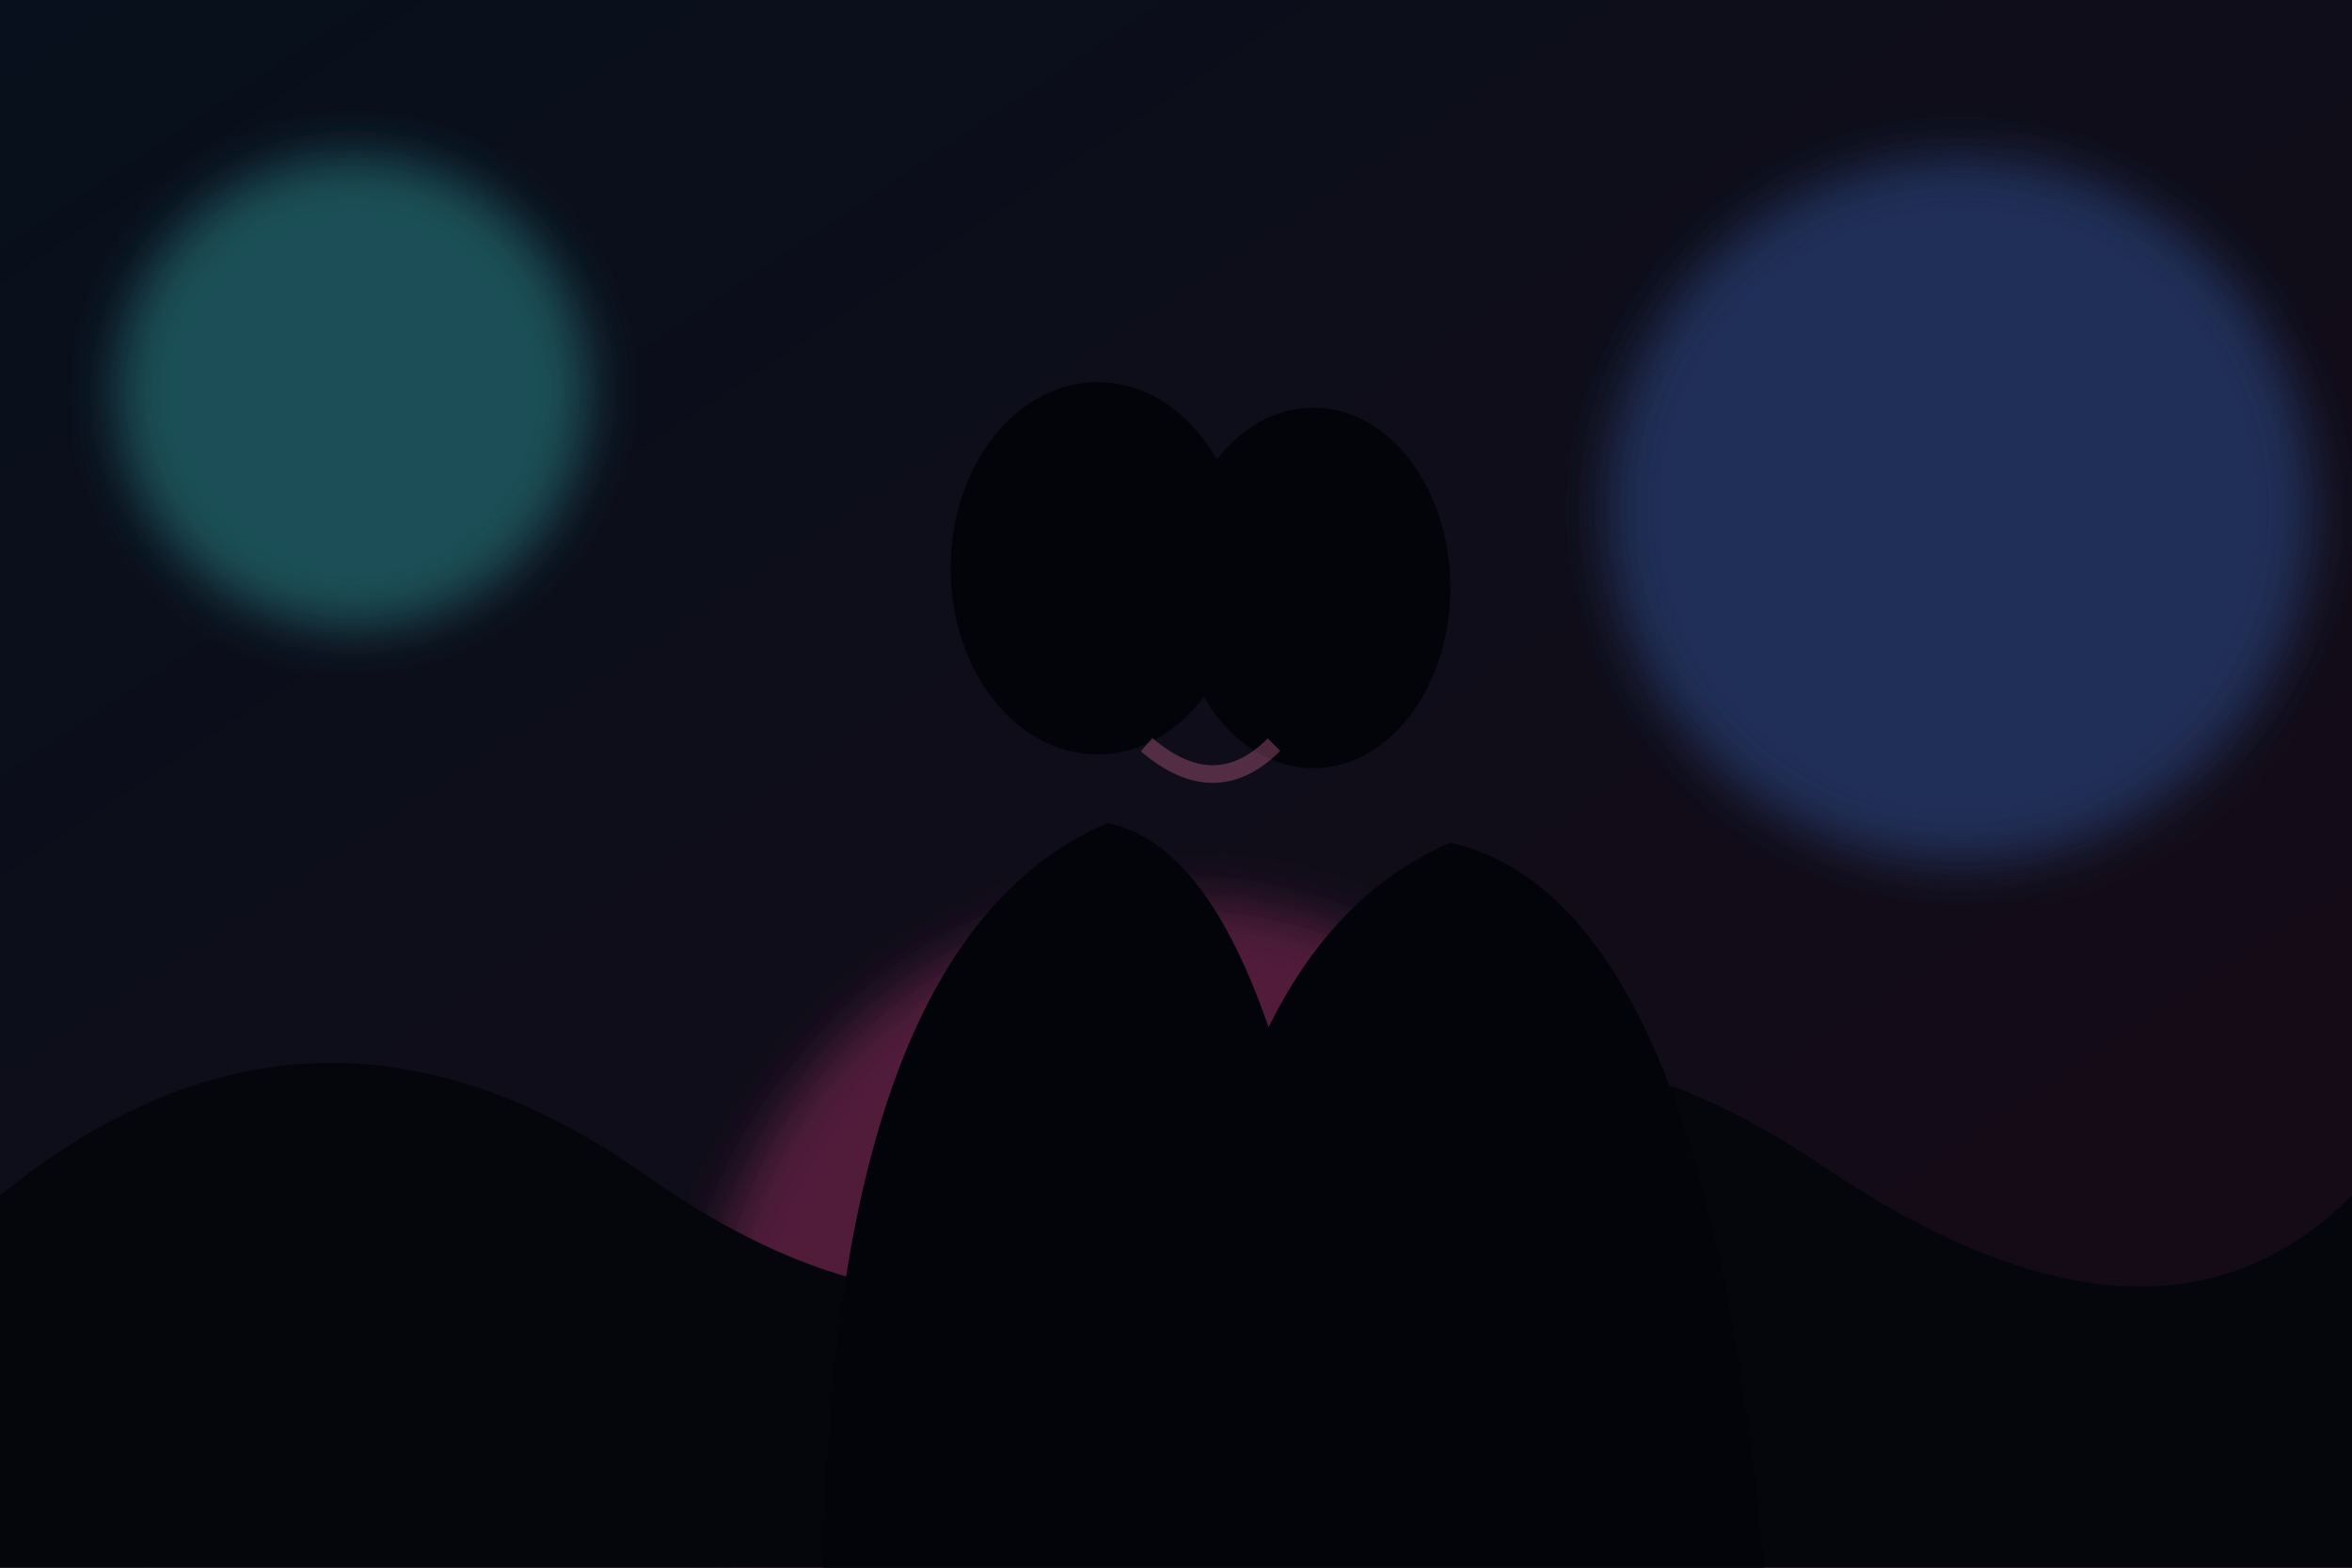
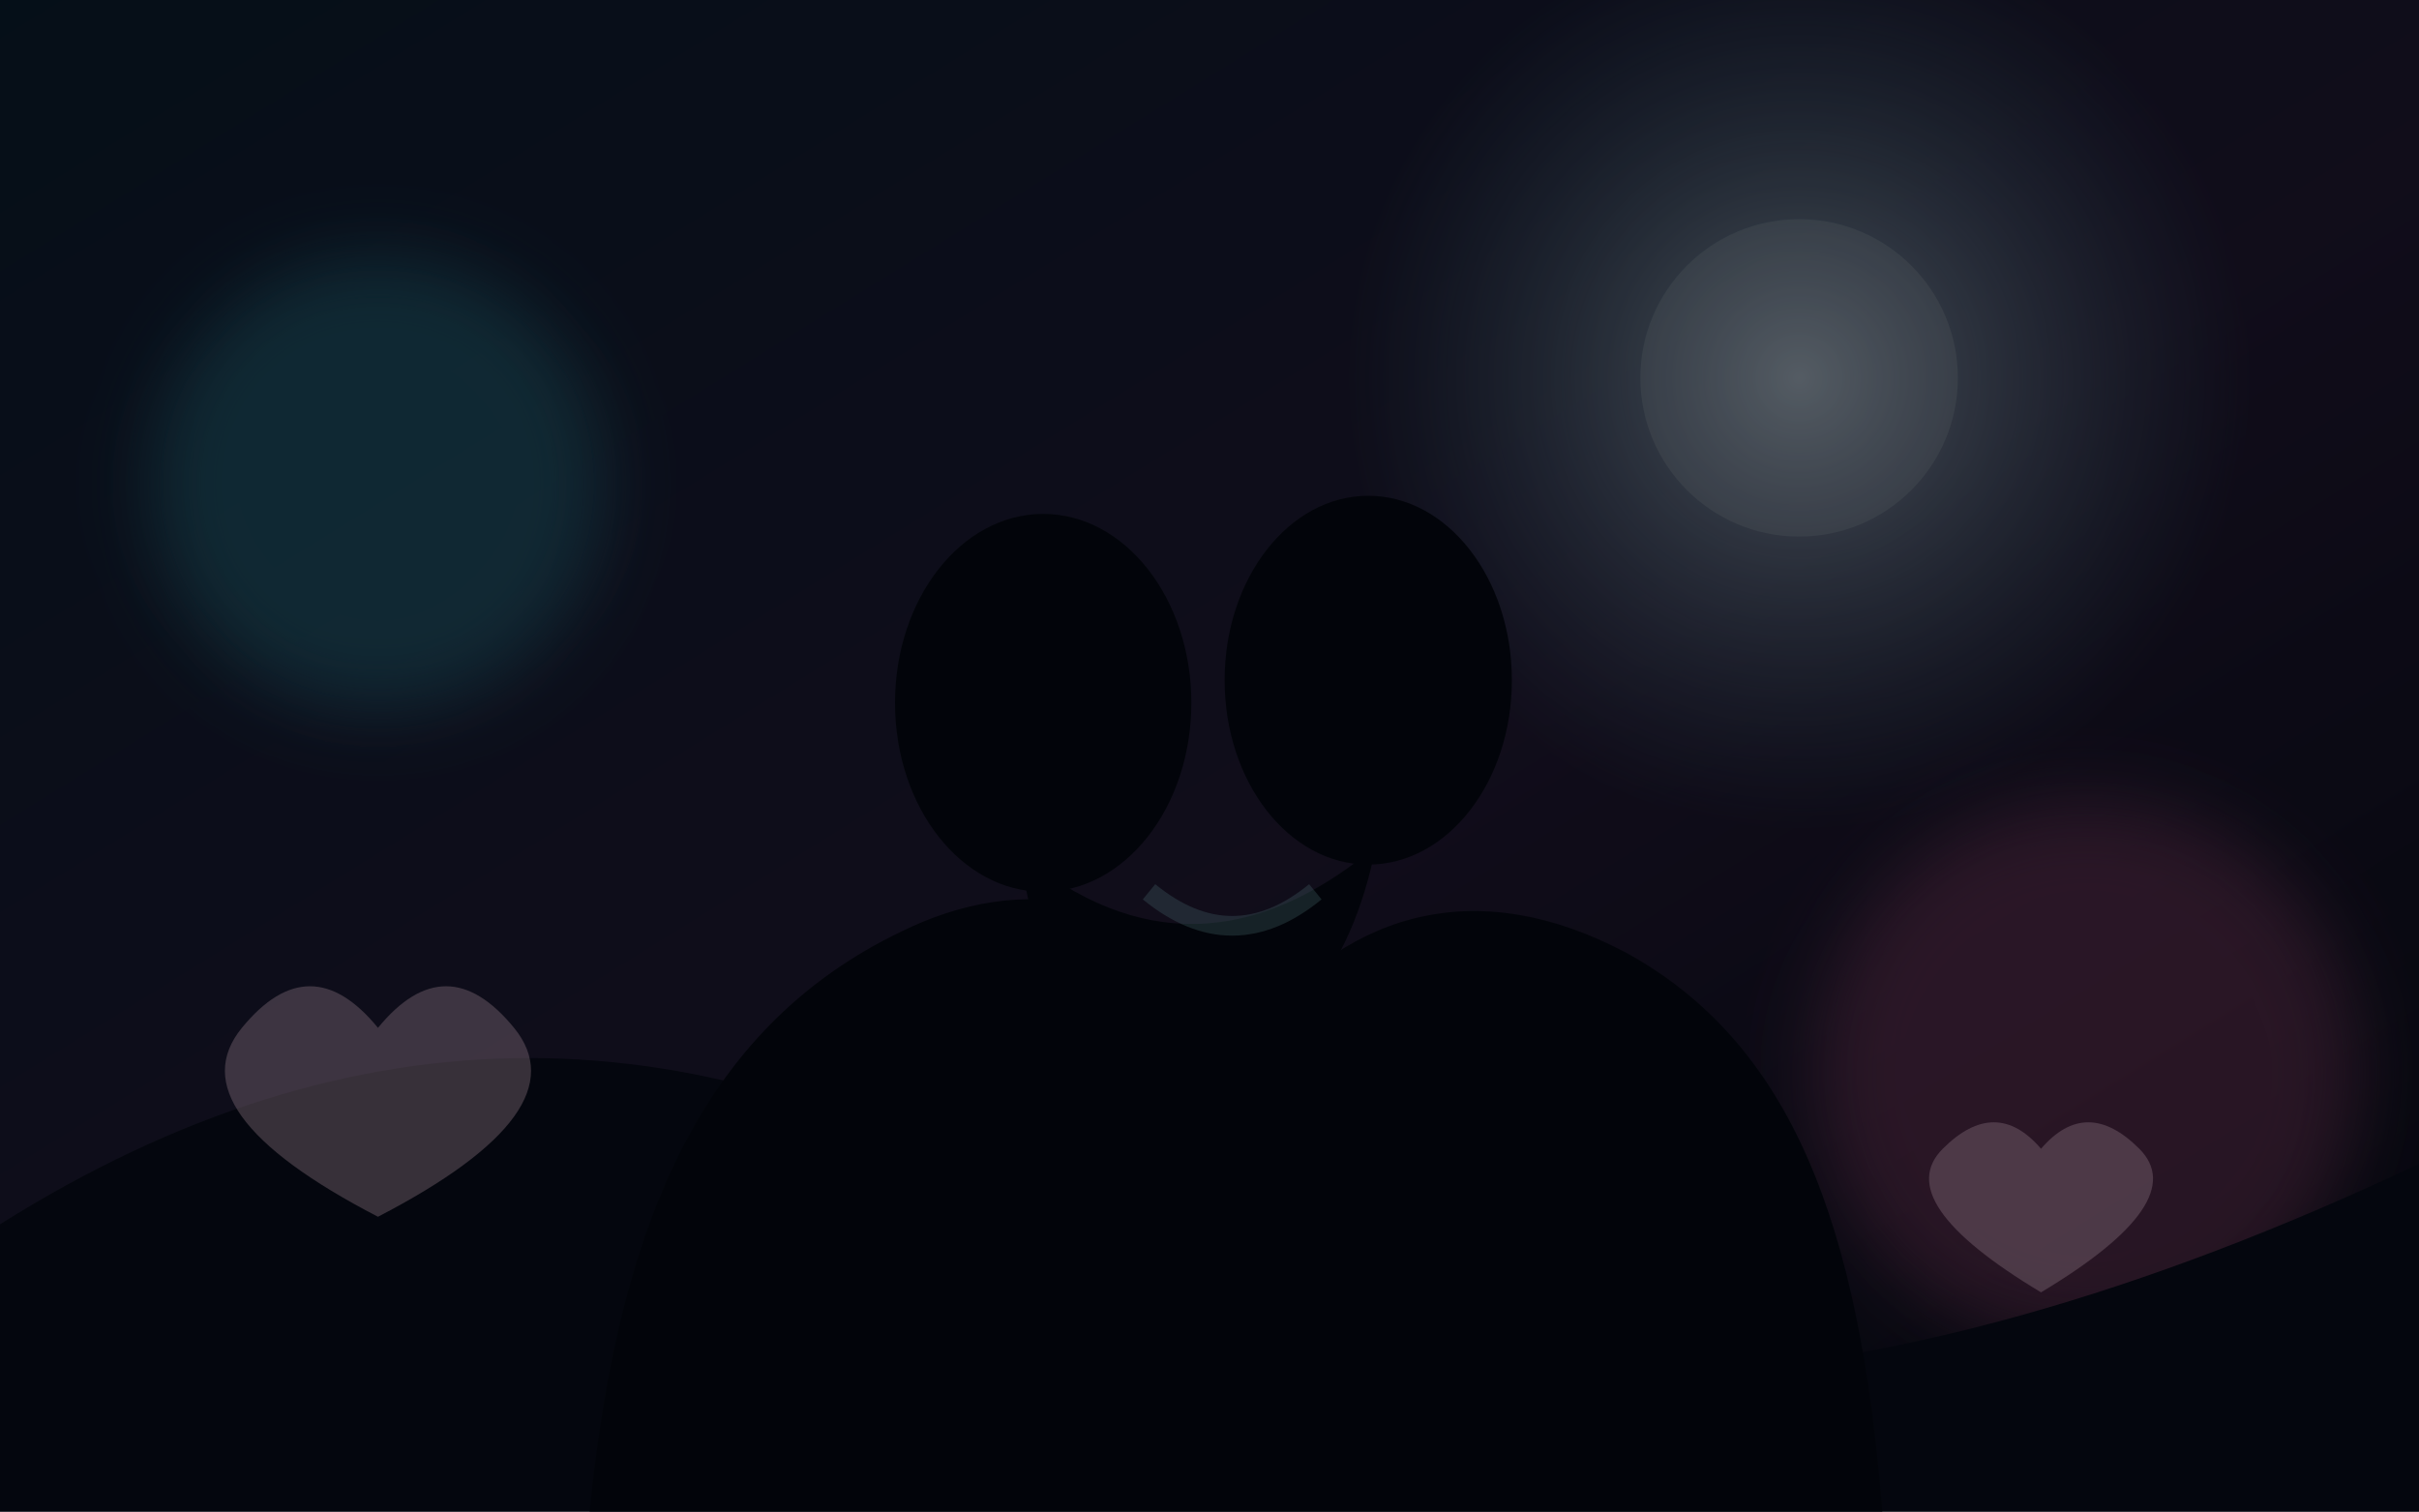
- <svg xmlns="http://www.w3.org/2000/svg" viewBox="0 0 1200 800">
+ <svg xmlns="http://www.w3.org/2000/svg" viewBox="0 0 1600 1000">
  <defs>
-     <linearGradient id="b" y2="1">
-       <stop stop-color="#07101c" />
-       <stop offset="1" stop-color="#170a16" />
+     <linearGradient id="b" x2="1" y2="1">
+       <stop stop-color="#071522" />
+       <stop offset=".55" stop-color="#1a1225" />
+       <stop offset="1" stop-color="#03060c" />
    </linearGradient>
-     <filter id="x">
-       <feGaussianBlur stdDeviation="13" />
+     <radialGradient id="moon">
+       <stop stop-color="#c5dce1" stop-opacity=".6" />
+       <stop offset="1" stop-color="#4c7d8d" stop-opacity="0" />
+     </radialGradient>
+     <filter id="f">
+       <feGaussianBlur stdDeviation="24" />
    </filter>
  </defs>
-   <path fill="url(#b)" d="M0 0h1200v800H0z" />
-   <g filter="url(#x)" opacity=".7">
-     <circle cx="180" cy="200" r="120" fill="#236b70" />
-     <circle cx="1000" cy="260" r="180" fill="#263c72" />
-     <circle cx="600" cy="700" r="240" fill="#6c2348" />
+   <rect width="1600" height="1000" fill="url(#b)" />
+   <circle cx="1190" cy="250" r="300" fill="url(#moon)" />
+   <circle cx="1190" cy="250" r="105" fill="#d9e7e6" opacity=".12" />
+   <g filter="url(#f)" opacity=".5">
+     <circle cx="250" cy="320" r="150" fill="#236c79" />
+     <circle cx="1380" cy="710" r="180" fill="#743655" />
  </g>
-   <path d="M0 800V610q160-130 330-10t300 0 300-5 270 15v190" fill="#05060b" />
+   <path d="M0 810q350-220 700 0t900-40v230H0Z" fill="#050710" />
  <g fill="#02040a">
-     <ellipse cx="560" cy="290" rx="75" ry="95" />
-     <ellipse cx="670" cy="300" rx="70" ry="92" />
-     <path d="M420 800q5-320 145-380 100 20 130 380M600 800q0-310 140-370 130 30 160 370" />
+     <path d="M390 1000c20-200 80-330 220-390 85-35 160-8 220 70 65-80 150-100 245-50 110 60 155 180 170 370H390Z" />
+     <ellipse cx="690" cy="465" rx="98" ry="125" />
+     <ellipse cx="905" cy="450" rx="95" ry="122" />
+     <path d="M675 565q115 95 235-5-25 125-125 150-95-20-110-145Z" />
  </g>
-   <path d="M585 380q35 30 65 0" stroke="#b65d83" stroke-opacity=".4" stroke-width="9" fill="none" />
+   <path d="M760 590q55 45 110 0" stroke="#83c7c5" stroke-opacity=".26" stroke-width="13" fill="none" />
+   <g fill="#d9b3c6" opacity=".4">
+     <path d="M250 680q-45-55-90 0t90 125q135-70 90-125t-90 0Z" />
+     <path d="M1350 760q-30-35-65 0t65 95q100-60 65-95t-65 0Z" />
+   </g>
+   <rect width="1600" height="1000" fill="#02040a" opacity=".4" />
</svg>
